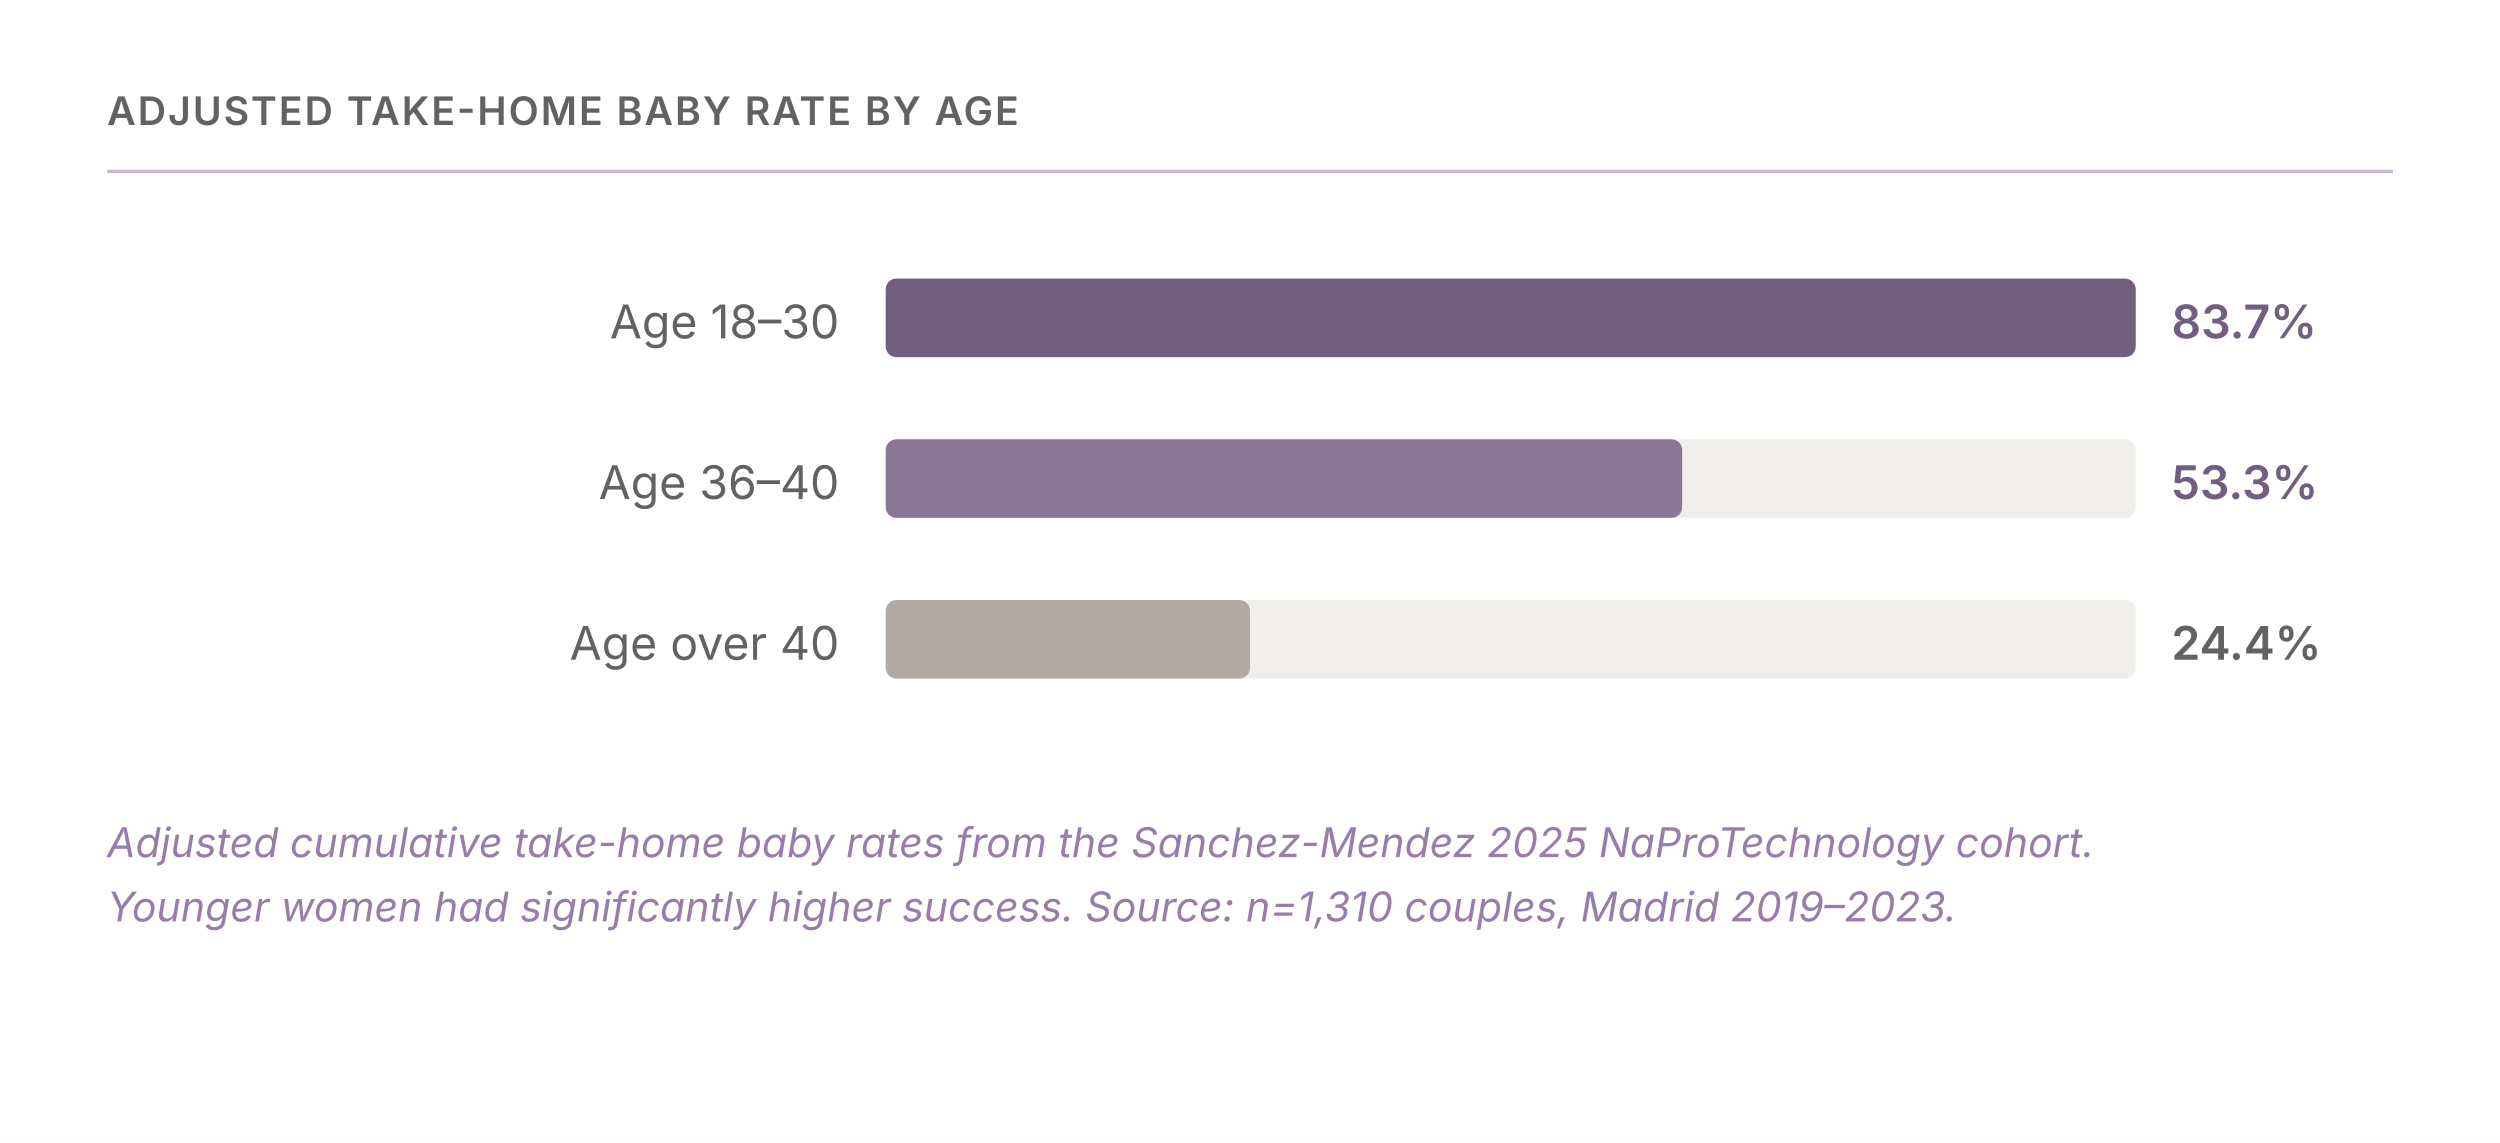
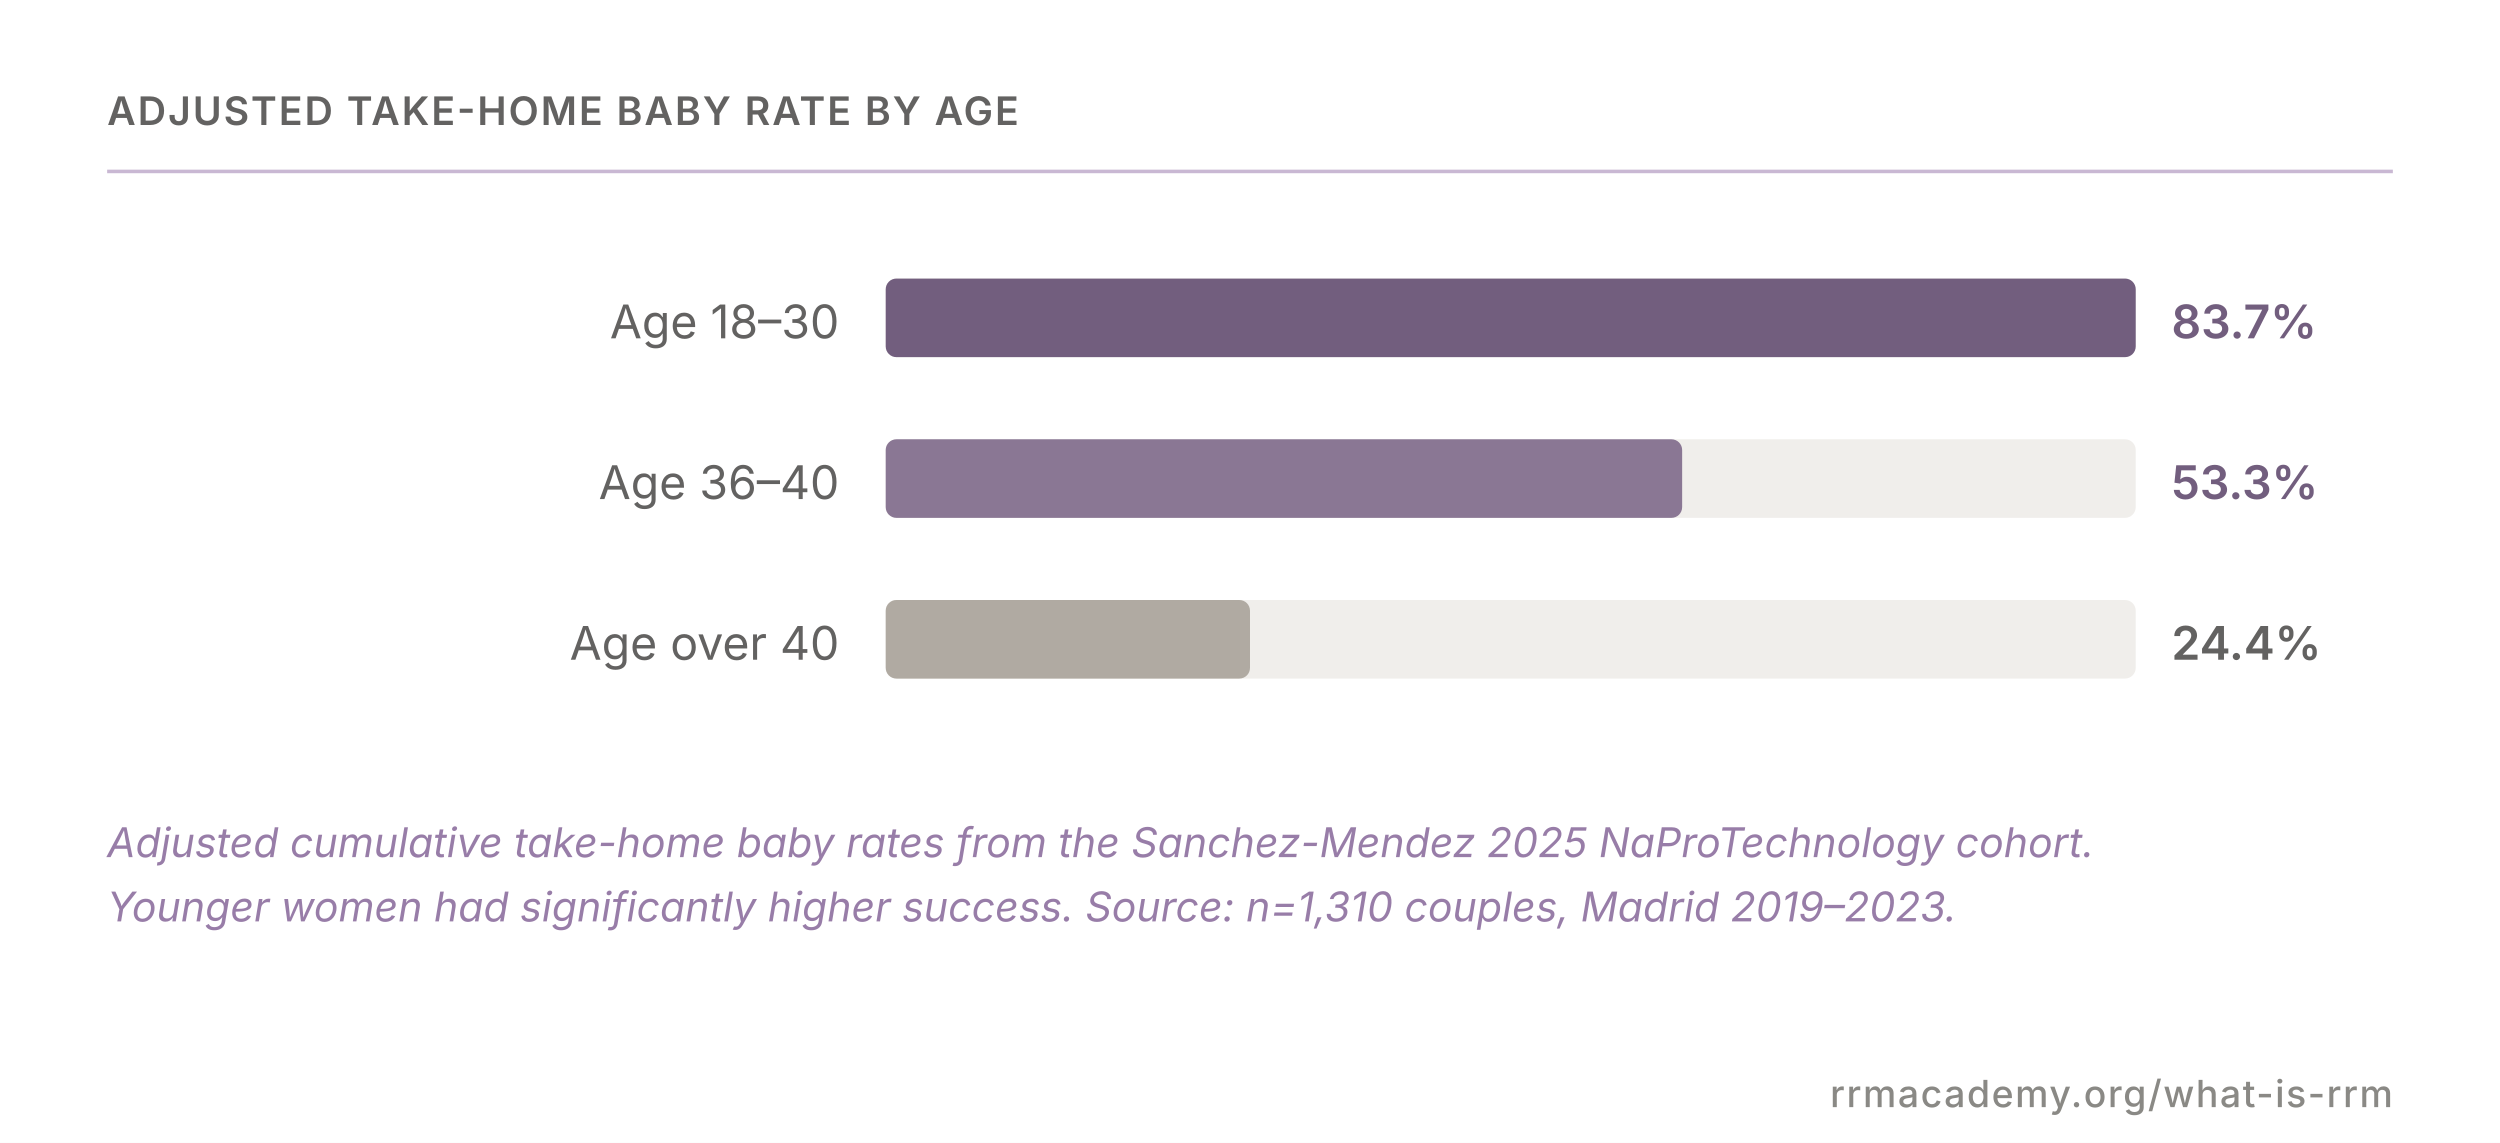
<svg xmlns="http://www.w3.org/2000/svg" viewBox="0 0 700 320" role="img" aria-label="Adjusted cumulative take-home baby rate by age group from Sanchez-Mendez 2025">
  <style>
    .heading { font-family: 'Inter', sans-serif; font-size: 11px; font-weight: 600; fill: #636261; letter-spacing: 0.05em; }
    .divider { stroke: #c9b8d3; stroke-width: 1; }
    .label { font-family: 'Inter', sans-serif; font-size: 13px; font-weight: 400; fill: #636261; text-anchor: end; dominant-baseline: central; }
    .track { fill: #f0eeeb; }
    .bar-young { fill: #725e7e; }
    .bar-mid { fill: #8a7794; }
    .bar-old { fill: #b0aaa2; }
    .value { font-family: 'Inter', sans-serif; font-size: 13px; font-weight: 600; dominant-baseline: central; }
    .value-rrm { fill: #725e7e; }
    .value-mid { fill: #725e7e; }
    .value-old { fill: #636261; }
    .caption { font-family: 'Inter', sans-serif; font-size: 11.5px; font-style: italic; fill: #987da8; }
+     .attribution { font-family: 'Inter', sans-serif; font-size: 10.5px; font-weight: 500; fill: #8a8985; letter-spacing: 0.04em; text-anchor: end; }
  </style>
  <rect width="700" height="320" fill="white" />
  <text x="30" y="35" class="heading">ADJUSTED TAKE-HOME BABY RATE BY AGE</text>
  <line x1="30" y1="48" x2="670" y2="48" class="divider" />
  <text x="235" y="90" class="label">Age 18–30</text>
  <rect x="248" y="78" width="350" height="22" rx="3" class="track" />
  <rect x="248" y="78" width="350" height="22" rx="3" class="bar-young" />
  <text x="608" y="90" class="value value-rrm">83.7%</text>
  <text x="235" y="135" class="label">Age 36–40</text>
  <rect x="248" y="123" width="350" height="22" rx="3" class="track" />
  <rect x="248" y="123" width="223" height="22" rx="3" class="bar-mid" />
  <text x="608" y="135" class="value value-mid">53.3%</text>
  <text x="235" y="180" class="label">Age over 40</text>
  <rect x="248" y="168" width="350" height="22" rx="3" class="track" />
  <rect x="248" y="168" width="102" height="22" rx="3" class="bar-old" />
  <text x="608" y="180" class="value value-old">24.4%</text>
  <text x="30" y="240" class="caption">Adjusted cumulative take-home baby rates from the Sanchez-Mendez 2025 NaProTechnology cohort.</text>
  <text x="30" y="258" class="caption">Younger women had significantly higher success. Source: n=1,310 couples, Madrid 2019–2023.</text>
+   <text x="670" y="310" class="attribution">rrmacademy.org/what-is-rrm</text>
</svg>
